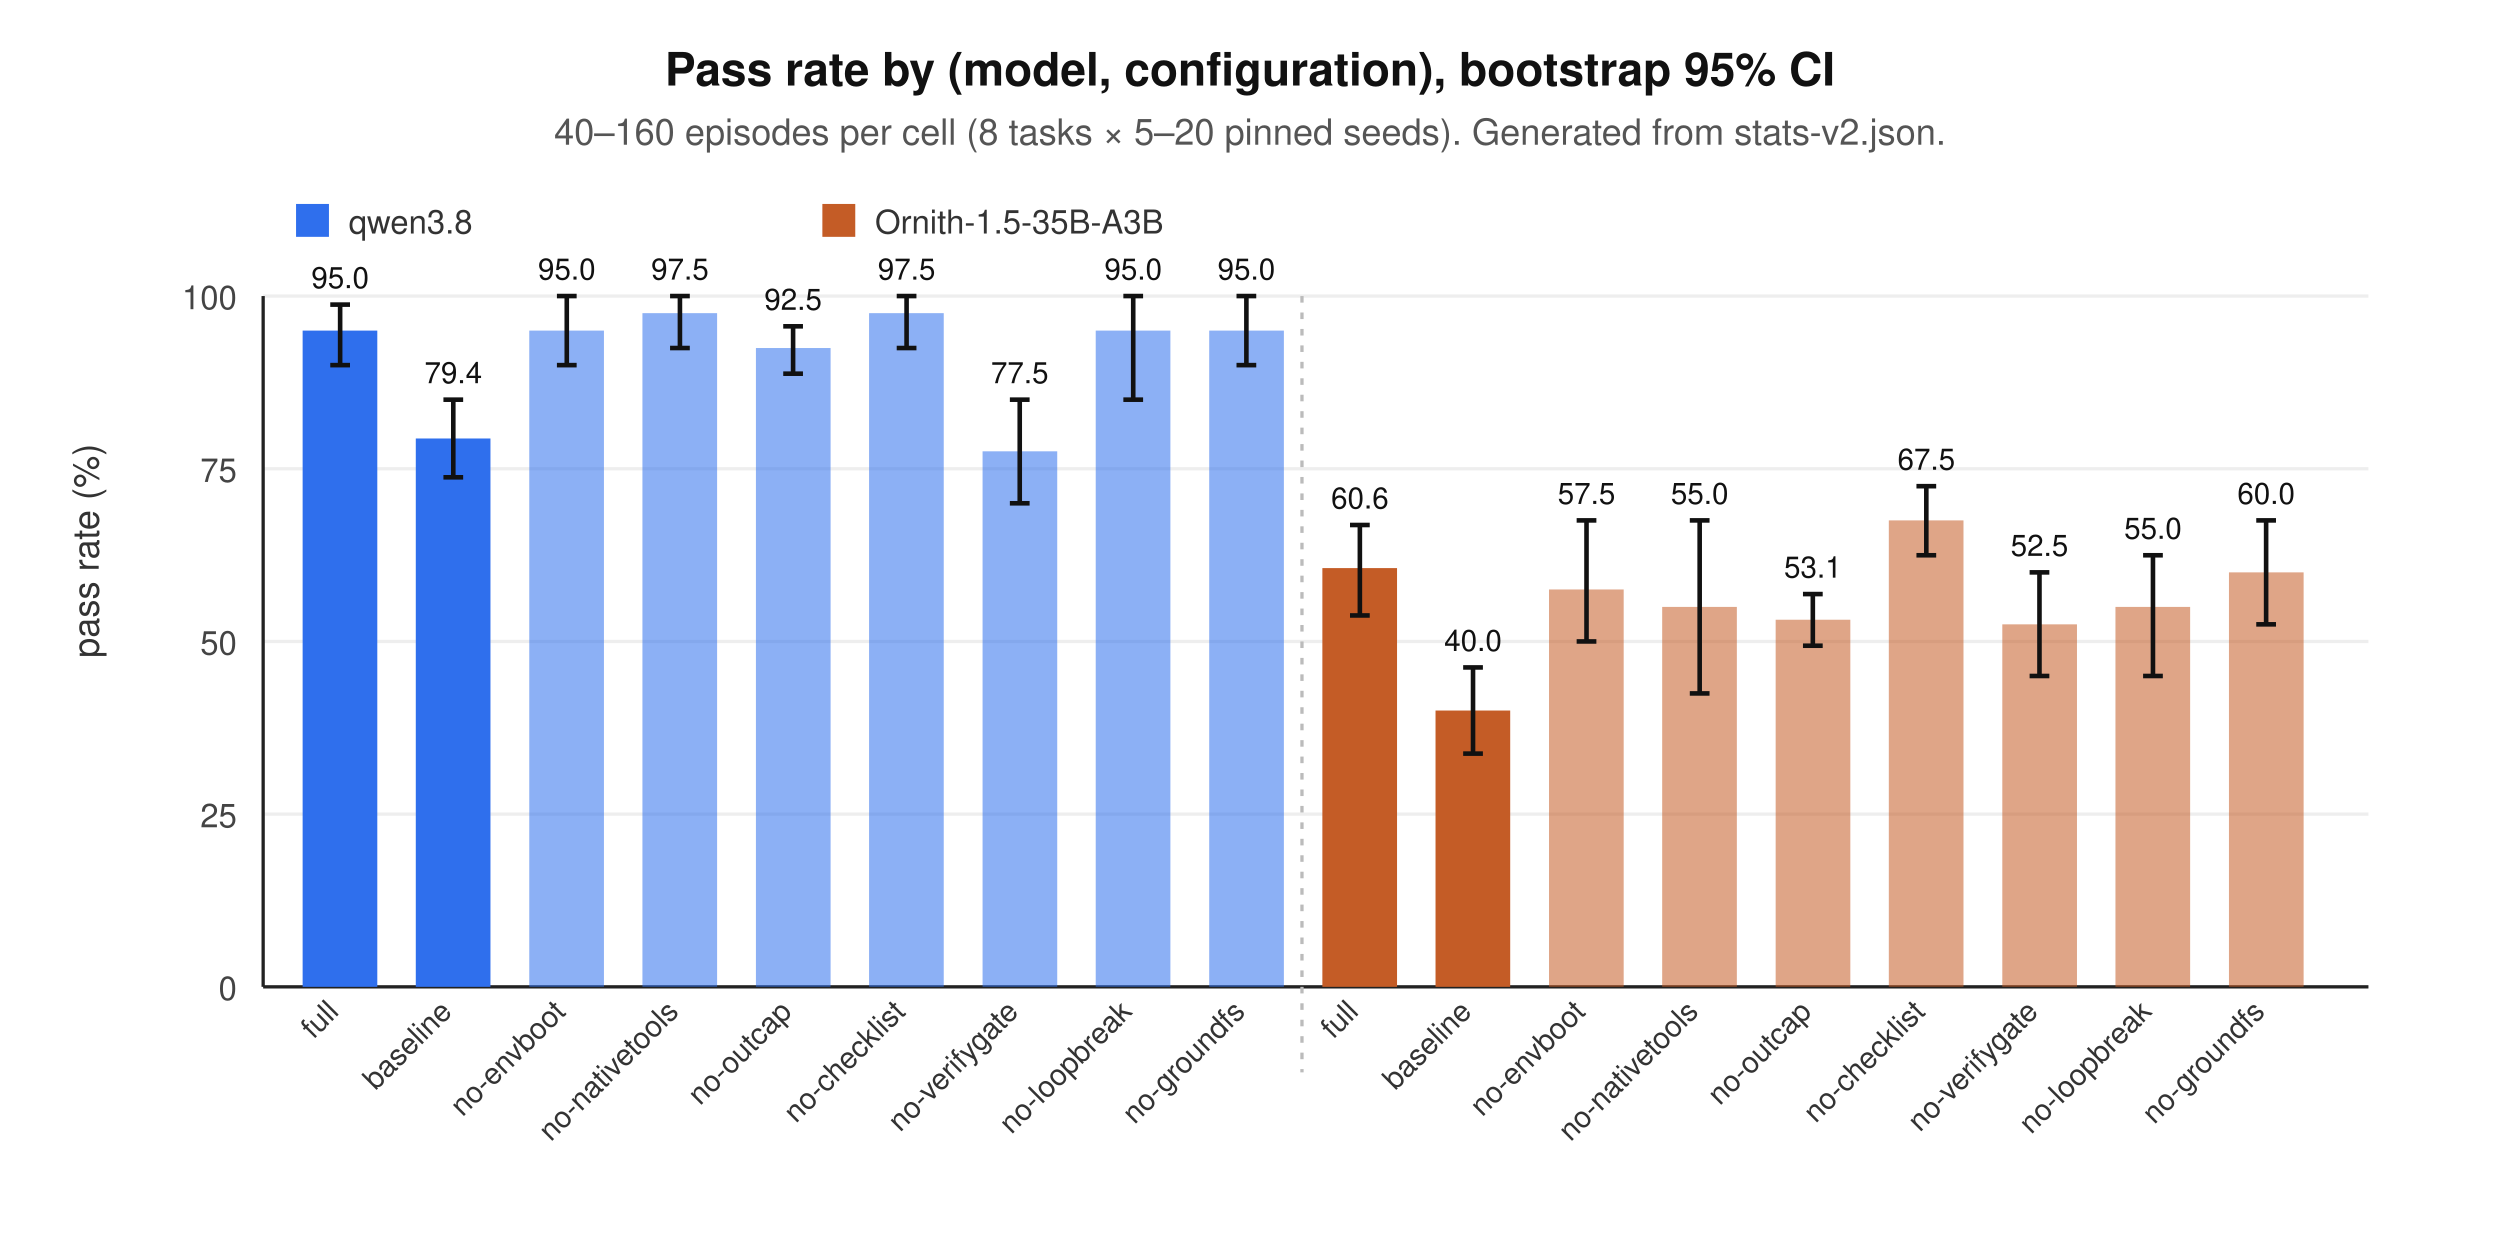
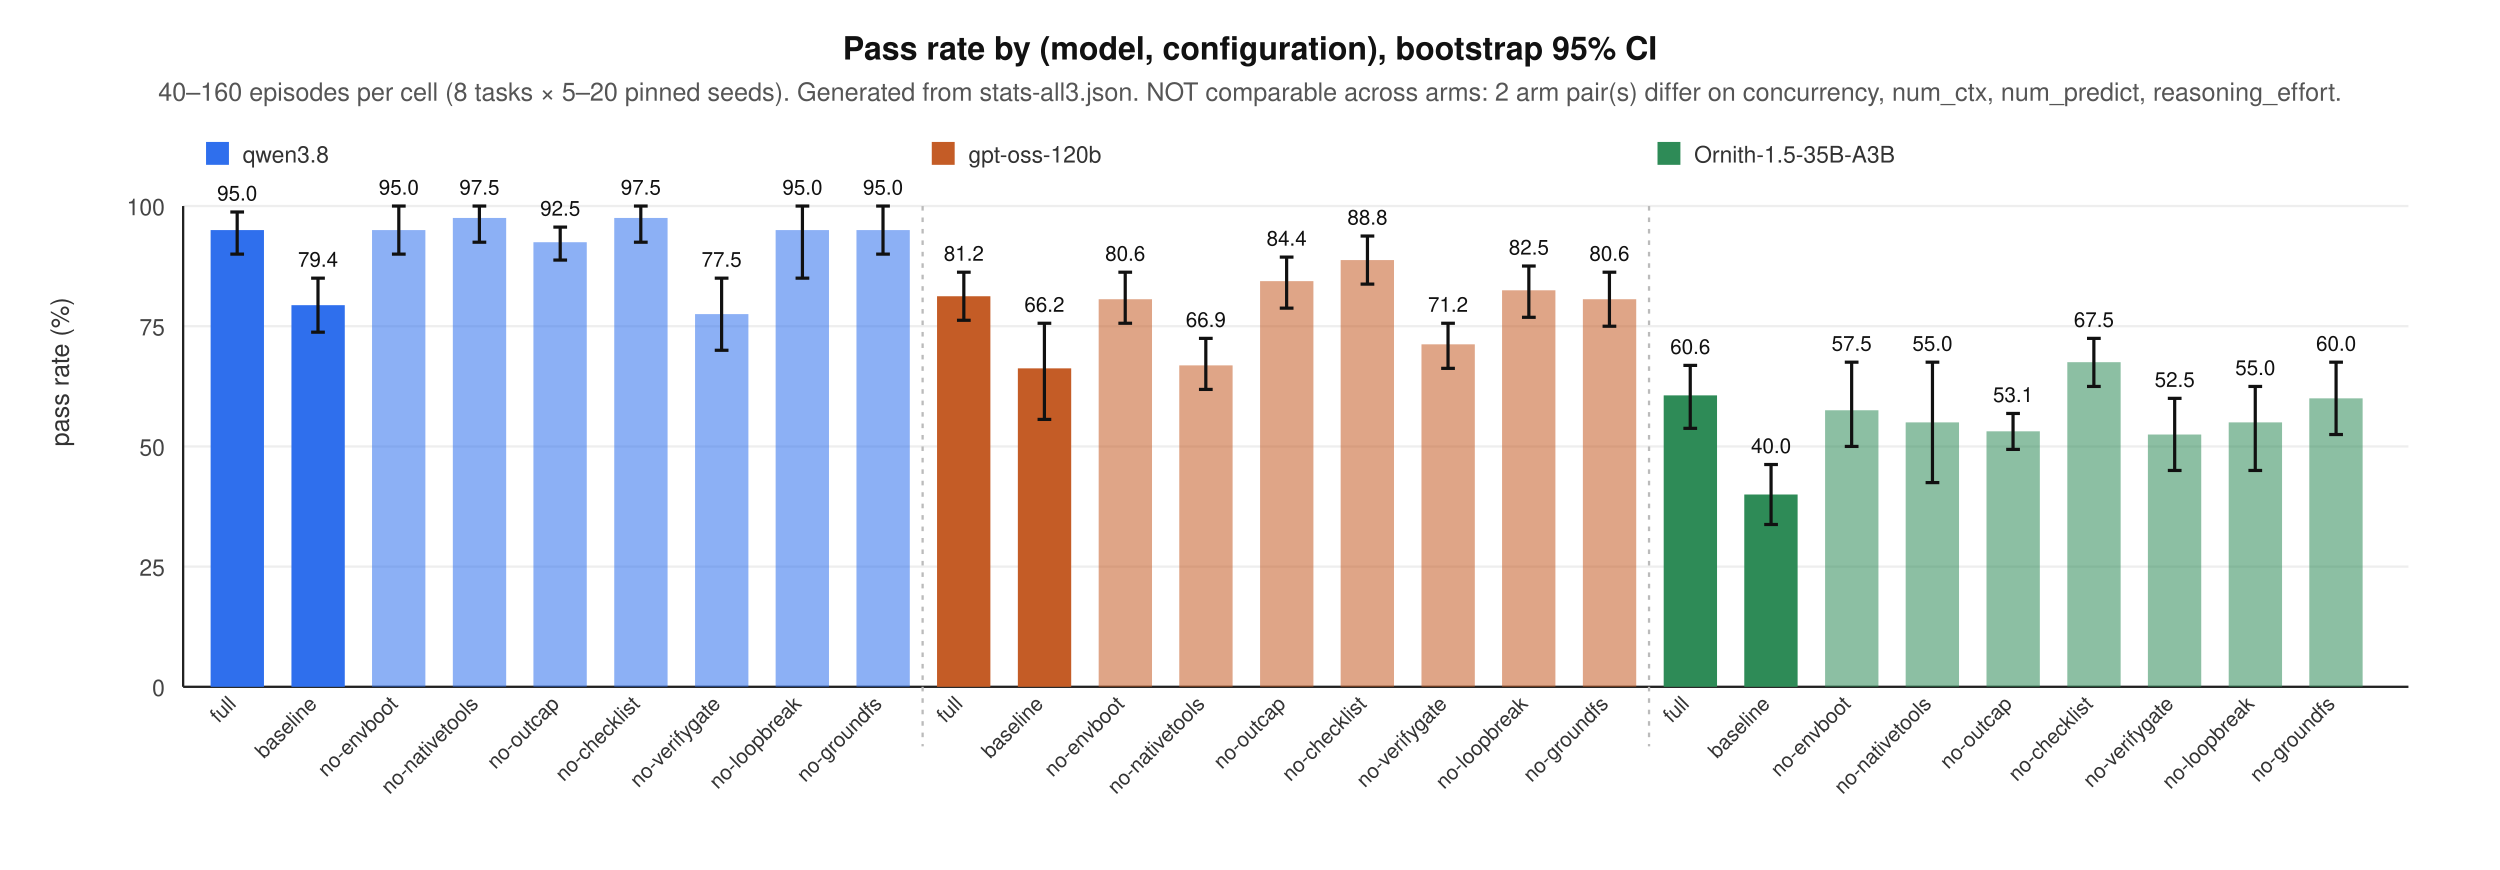
- <svg xmlns="http://www.w3.org/2000/svg" width="760" height="380" viewBox="0 0 760 380" font-family="Helvetica, Arial, sans-serif">
-   <rect width="760" height="380" fill="#fff" />
-   <text x="380" y="26" text-anchor="middle" font-size="14" font-weight="600" fill="#111">Pass rate by (model, configuration), bootstrap 95% CI</text>
-   <text x="380" y="44" text-anchor="middle" font-size="11" fill="#555">40–160 episodes per cell (8 tasks × 5–20 pinned seeds). Generated from stats-v2.json.</text>
-   <line x1="80" y1="300.0" x2="720" y2="300.0" stroke="#eee" />
+ <svg xmlns="http://www.w3.org/2000/svg" width="1092" height="380" viewBox="0 0 1092 380" font-family="Helvetica, Arial, sans-serif">
+   <rect width="1092" height="380" fill="#fff" />
+   <text x="546" y="26" text-anchor="middle" font-size="14" font-weight="600" fill="#111">Pass rate by (model, configuration), bootstrap 95% CI</text>
+   <text x="546" y="44" text-anchor="middle" font-size="11" fill="#555">40–160 episodes per cell (8 tasks × 5–20 pinned seeds). Generated from stats-all3.json. NOT comparable across arms: 2 arm pair(s) differ on concurrency, num_ctx, num_predict, reasoning_effort.</text>
+   <line x1="80" y1="300.0" x2="1052" y2="300.0" stroke="#eee" />
  <text x="72" y="304.0" text-anchor="end" font-size="10" fill="#444">0</text>
-   <line x1="80" y1="247.5" x2="720" y2="247.5" stroke="#eee" />
+   <line x1="80" y1="247.5" x2="1052" y2="247.5" stroke="#eee" />
  <text x="72" y="251.5" text-anchor="end" font-size="10" fill="#444">25</text>
-   <line x1="80" y1="195.0" x2="720" y2="195.0" stroke="#eee" />
+   <line x1="80" y1="195.0" x2="1052" y2="195.0" stroke="#eee" />
  <text x="72" y="199.0" text-anchor="end" font-size="10" fill="#444">50</text>
-   <line x1="80" y1="142.5" x2="720" y2="142.5" stroke="#eee" />
+   <line x1="80" y1="142.5" x2="1052" y2="142.5" stroke="#eee" />
  <text x="72" y="146.5" text-anchor="end" font-size="10" fill="#444">75</text>
-   <line x1="80" y1="90.0" x2="720" y2="90.0" stroke="#eee" />
+   <line x1="80" y1="90.0" x2="1052" y2="90.0" stroke="#eee" />
  <text x="72" y="94.0" text-anchor="end" font-size="10" fill="#444">100</text>
-   <text x="30" y="200" transform="rotate(-90 30 200)" font-size="11" fill="#333">pass rate (%)</text>
-   <line x1="80" y1="300" x2="720" y2="300" stroke="#222" />
+   <text x="30" y="195" transform="rotate(-90 30 195)" font-size="11" fill="#333">pass rate (%)</text>
+   <line x1="80" y1="300" x2="1052" y2="300" stroke="#222" />
  <line x1="80" y1="90" x2="80" y2="300" stroke="#222" />
-   <rect x="92.0" y="100.5" width="22.7" height="199.5" fill="#2f6fed" fill-opacity="1" />
-   <line x1="103.4" y1="111.0" x2="103.4" y2="92.6" stroke="#111" stroke-width="1.4" />
-   <line x1="100.4" y1="111.0" x2="106.4" y2="111.0" stroke="#111" stroke-width="1.4" />
-   <line x1="100.4" y1="92.6" x2="106.4" y2="92.6" stroke="#111" stroke-width="1.4" />
-   <text x="103.4" y="87.6" text-anchor="middle" font-size="9" fill="#111">95.0</text>
-   <text x="103.4" y="308.0" text-anchor="end" font-size="9" fill="#333" transform="rotate(-45 103.4 308.0)">full</text>
-   <rect x="126.4" y="133.3" width="22.7" height="166.7" fill="#2f6fed" fill-opacity="1" />
-   <line x1="137.8" y1="145.1" x2="137.8" y2="121.5" stroke="#111" stroke-width="1.4" />
-   <line x1="134.8" y1="145.1" x2="140.8" y2="145.1" stroke="#111" stroke-width="1.4" />
-   <line x1="134.8" y1="121.5" x2="140.8" y2="121.5" stroke="#111" stroke-width="1.4" />
-   <text x="137.8" y="116.5" text-anchor="middle" font-size="9" fill="#111">79.4</text>
-   <text x="137.8" y="308.0" text-anchor="end" font-size="9" fill="#333" transform="rotate(-45 137.8 308.0)">baseline</text>
-   <rect x="160.9" y="100.5" width="22.7" height="199.5" fill="#2f6fed" fill-opacity="0.55" />
-   <line x1="172.3" y1="111.0" x2="172.3" y2="90.0" stroke="#111" stroke-width="1.4" />
-   <line x1="169.3" y1="111.0" x2="175.3" y2="111.0" stroke="#111" stroke-width="1.4" />
-   <line x1="169.3" y1="90.0" x2="175.3" y2="90.0" stroke="#111" stroke-width="1.4" />
-   <text x="172.3" y="85.0" text-anchor="middle" font-size="9" fill="#111">95.0</text>
-   <text x="172.3" y="308.0" text-anchor="end" font-size="9" fill="#333" transform="rotate(-45 172.3 308.0)">no-envboot</text>
-   <rect x="195.3" y="95.2" width="22.7" height="204.8" fill="#2f6fed" fill-opacity="0.55" />
-   <line x1="206.7" y1="105.8" x2="206.7" y2="90.0" stroke="#111" stroke-width="1.4" />
-   <line x1="203.7" y1="105.8" x2="209.7" y2="105.8" stroke="#111" stroke-width="1.4" />
-   <line x1="203.7" y1="90.0" x2="209.7" y2="90.0" stroke="#111" stroke-width="1.4" />
-   <text x="206.7" y="85.0" text-anchor="middle" font-size="9" fill="#111">97.5</text>
-   <text x="206.7" y="308.0" text-anchor="end" font-size="9" fill="#333" transform="rotate(-45 206.7 308.0)">no-nativetools</text>
-   <rect x="229.8" y="105.8" width="22.7" height="194.2" fill="#2f6fed" fill-opacity="0.55" />
-   <line x1="241.1" y1="113.6" x2="241.1" y2="99.2" stroke="#111" stroke-width="1.4" />
-   <line x1="238.1" y1="113.6" x2="244.1" y2="113.6" stroke="#111" stroke-width="1.4" />
-   <line x1="238.1" y1="99.2" x2="244.1" y2="99.2" stroke="#111" stroke-width="1.4" />
-   <text x="241.1" y="94.2" text-anchor="middle" font-size="9" fill="#111">92.5</text>
-   <text x="241.1" y="308.0" text-anchor="end" font-size="9" fill="#333" transform="rotate(-45 241.1 308.0)">no-outcap</text>
-   <rect x="264.2" y="95.2" width="22.7" height="204.8" fill="#2f6fed" fill-opacity="0.55" />
-   <line x1="275.6" y1="105.8" x2="275.6" y2="90.0" stroke="#111" stroke-width="1.4" />
-   <line x1="272.6" y1="105.8" x2="278.6" y2="105.8" stroke="#111" stroke-width="1.4" />
-   <line x1="272.6" y1="90.0" x2="278.6" y2="90.0" stroke="#111" stroke-width="1.4" />
-   <text x="275.6" y="85.0" text-anchor="middle" font-size="9" fill="#111">97.5</text>
-   <text x="275.6" y="308.0" text-anchor="end" font-size="9" fill="#333" transform="rotate(-45 275.6 308.0)">no-checklist</text>
-   <rect x="298.7" y="137.2" width="22.7" height="162.8" fill="#2f6fed" fill-opacity="0.55" />
-   <line x1="310.0" y1="153.0" x2="310.0" y2="121.5" stroke="#111" stroke-width="1.4" />
-   <line x1="307.0" y1="153.0" x2="313.0" y2="153.0" stroke="#111" stroke-width="1.4" />
-   <line x1="307.0" y1="121.5" x2="313.0" y2="121.5" stroke="#111" stroke-width="1.4" />
-   <text x="310.0" y="116.5" text-anchor="middle" font-size="9" fill="#111">77.5</text>
-   <text x="310.0" y="308.0" text-anchor="end" font-size="9" fill="#333" transform="rotate(-45 310.0 308.0)">no-verifygate</text>
-   <rect x="333.1" y="100.5" width="22.7" height="199.5" fill="#2f6fed" fill-opacity="0.55" />
-   <line x1="344.5" y1="121.5" x2="344.5" y2="90.0" stroke="#111" stroke-width="1.4" />
-   <line x1="341.5" y1="121.5" x2="347.5" y2="121.5" stroke="#111" stroke-width="1.4" />
-   <line x1="341.5" y1="90.0" x2="347.5" y2="90.0" stroke="#111" stroke-width="1.4" />
-   <text x="344.5" y="85.0" text-anchor="middle" font-size="9" fill="#111">95.0</text>
-   <text x="344.5" y="308.0" text-anchor="end" font-size="9" fill="#333" transform="rotate(-45 344.5 308.0)">no-loopbreak</text>
-   <rect x="367.6" y="100.5" width="22.7" height="199.5" fill="#2f6fed" fill-opacity="0.55" />
-   <line x1="378.9" y1="111.0" x2="378.9" y2="90.0" stroke="#111" stroke-width="1.4" />
-   <line x1="375.9" y1="111.0" x2="381.9" y2="111.0" stroke="#111" stroke-width="1.4" />
-   <line x1="375.9" y1="90.0" x2="381.9" y2="90.0" stroke="#111" stroke-width="1.4" />
-   <text x="378.9" y="85.0" text-anchor="middle" font-size="9" fill="#111">95.0</text>
-   <text x="378.9" y="308.0" text-anchor="end" font-size="9" fill="#333" transform="rotate(-45 378.9 308.0)">no-groundfs</text>
-   <line x1="395.8" y1="90" x2="395.8" y2="326" stroke="#bbb" stroke-dasharray="2,3" />
-   <rect x="402.0" y="172.7" width="22.7" height="127.3" fill="#c45c26" fill-opacity="1" />
-   <line x1="413.4" y1="187.1" x2="413.4" y2="159.6" stroke="#111" stroke-width="1.4" />
-   <line x1="410.4" y1="187.1" x2="416.4" y2="187.1" stroke="#111" stroke-width="1.4" />
-   <line x1="410.4" y1="159.6" x2="416.4" y2="159.6" stroke="#111" stroke-width="1.4" />
-   <text x="413.4" y="154.6" text-anchor="middle" font-size="9" fill="#111">60.6</text>
-   <text x="413.4" y="308.0" text-anchor="end" font-size="9" fill="#333" transform="rotate(-45 413.4 308.0)">full</text>
-   <rect x="436.4" y="216.0" width="22.7" height="84.0" fill="#c45c26" fill-opacity="1" />
-   <line x1="447.8" y1="229.1" x2="447.8" y2="202.9" stroke="#111" stroke-width="1.4" />
-   <line x1="444.8" y1="229.1" x2="450.8" y2="229.1" stroke="#111" stroke-width="1.4" />
-   <line x1="444.8" y1="202.9" x2="450.8" y2="202.9" stroke="#111" stroke-width="1.4" />
-   <text x="447.8" y="197.9" text-anchor="middle" font-size="9" fill="#111">40.0</text>
-   <text x="447.8" y="308.0" text-anchor="end" font-size="9" fill="#333" transform="rotate(-45 447.8 308.0)">baseline</text>
-   <rect x="470.9" y="179.2" width="22.7" height="120.8" fill="#c45c26" fill-opacity="0.55" />
-   <line x1="482.3" y1="195.0" x2="482.3" y2="158.2" stroke="#111" stroke-width="1.4" />
-   <line x1="479.3" y1="195.0" x2="485.3" y2="195.0" stroke="#111" stroke-width="1.4" />
-   <line x1="479.3" y1="158.2" x2="485.3" y2="158.2" stroke="#111" stroke-width="1.4" />
-   <text x="482.3" y="153.2" text-anchor="middle" font-size="9" fill="#111">57.5</text>
-   <text x="482.3" y="308.0" text-anchor="end" font-size="9" fill="#333" transform="rotate(-45 482.3 308.0)">no-envboot</text>
-   <rect x="505.3" y="184.5" width="22.7" height="115.5" fill="#c45c26" fill-opacity="0.55" />
-   <line x1="516.7" y1="210.8" x2="516.7" y2="158.2" stroke="#111" stroke-width="1.4" />
-   <line x1="513.7" y1="210.8" x2="519.7" y2="210.8" stroke="#111" stroke-width="1.4" />
-   <line x1="513.7" y1="158.2" x2="519.7" y2="158.2" stroke="#111" stroke-width="1.4" />
-   <text x="516.7" y="153.2" text-anchor="middle" font-size="9" fill="#111">55.0</text>
-   <text x="516.7" y="308.0" text-anchor="end" font-size="9" fill="#333" transform="rotate(-45 516.7 308.0)">no-nativetools</text>
-   <rect x="539.8" y="188.4" width="22.7" height="111.6" fill="#c45c26" fill-opacity="0.55" />
-   <line x1="551.1" y1="196.3" x2="551.1" y2="180.6" stroke="#111" stroke-width="1.4" />
-   <line x1="548.1" y1="196.3" x2="554.1" y2="196.3" stroke="#111" stroke-width="1.4" />
-   <line x1="548.1" y1="180.6" x2="554.1" y2="180.6" stroke="#111" stroke-width="1.4" />
-   <text x="551.1" y="175.6" text-anchor="middle" font-size="9" fill="#111">53.1</text>
-   <text x="551.1" y="308.0" text-anchor="end" font-size="9" fill="#333" transform="rotate(-45 551.1 308.0)">no-outcap</text>
-   <rect x="574.2" y="158.2" width="22.7" height="141.8" fill="#c45c26" fill-opacity="0.55" />
-   <line x1="585.6" y1="168.8" x2="585.6" y2="147.8" stroke="#111" stroke-width="1.4" />
-   <line x1="582.6" y1="168.8" x2="588.6" y2="168.8" stroke="#111" stroke-width="1.4" />
-   <line x1="582.6" y1="147.8" x2="588.6" y2="147.8" stroke="#111" stroke-width="1.4" />
-   <text x="585.6" y="142.8" text-anchor="middle" font-size="9" fill="#111">67.5</text>
-   <text x="585.6" y="308.0" text-anchor="end" font-size="9" fill="#333" transform="rotate(-45 585.6 308.0)">no-checklist</text>
-   <rect x="608.7" y="189.8" width="22.7" height="110.2" fill="#c45c26" fill-opacity="0.55" />
-   <line x1="620.0" y1="205.5" x2="620.0" y2="174.0" stroke="#111" stroke-width="1.4" />
-   <line x1="617.0" y1="205.5" x2="623.0" y2="205.5" stroke="#111" stroke-width="1.4" />
-   <line x1="617.0" y1="174.0" x2="623.0" y2="174.0" stroke="#111" stroke-width="1.4" />
-   <text x="620.0" y="169.0" text-anchor="middle" font-size="9" fill="#111">52.5</text>
-   <text x="620.0" y="308.0" text-anchor="end" font-size="9" fill="#333" transform="rotate(-45 620.0 308.0)">no-verifygate</text>
-   <rect x="643.1" y="184.5" width="22.7" height="115.5" fill="#c45c26" fill-opacity="0.55" />
-   <line x1="654.5" y1="205.5" x2="654.5" y2="168.8" stroke="#111" stroke-width="1.4" />
-   <line x1="651.5" y1="205.5" x2="657.5" y2="205.5" stroke="#111" stroke-width="1.4" />
-   <line x1="651.5" y1="168.8" x2="657.5" y2="168.8" stroke="#111" stroke-width="1.4" />
-   <text x="654.5" y="163.8" text-anchor="middle" font-size="9" fill="#111">55.0</text>
-   <text x="654.5" y="308.0" text-anchor="end" font-size="9" fill="#333" transform="rotate(-45 654.5 308.0)">no-loopbreak</text>
-   <rect x="677.6" y="174.0" width="22.7" height="126.0" fill="#c45c26" fill-opacity="0.55" />
-   <line x1="688.9" y1="189.8" x2="688.9" y2="158.2" stroke="#111" stroke-width="1.4" />
-   <line x1="685.9" y1="189.8" x2="691.9" y2="189.8" stroke="#111" stroke-width="1.4" />
-   <line x1="685.9" y1="158.2" x2="691.9" y2="158.2" stroke="#111" stroke-width="1.4" />
-   <text x="688.9" y="153.2" text-anchor="middle" font-size="9" fill="#111">60.0</text>
-   <text x="688.9" y="308.0" text-anchor="end" font-size="9" fill="#333" transform="rotate(-45 688.9 308.0)">no-groundfs</text>
+   <rect x="92.0" y="100.5" width="23.3" height="199.5" fill="#2f6fed" fill-opacity="1" />
+   <line x1="103.6" y1="111.0" x2="103.6" y2="92.6" stroke="#111" stroke-width="1.4" />
+   <line x1="100.6" y1="111.0" x2="106.6" y2="111.0" stroke="#111" stroke-width="1.4" />
+   <line x1="100.6" y1="92.6" x2="106.6" y2="92.6" stroke="#111" stroke-width="1.4" />
+   <text x="103.6" y="87.6" text-anchor="middle" font-size="9" fill="#111">95.0</text>
+   <text x="103.6" y="308.0" text-anchor="end" font-size="9" fill="#333" transform="rotate(-45 103.6 308.0)">full</text>
+   <rect x="127.3" y="133.3" width="23.3" height="166.7" fill="#2f6fed" fill-opacity="1" />
+   <line x1="138.9" y1="145.1" x2="138.9" y2="121.5" stroke="#111" stroke-width="1.4" />
+   <line x1="135.9" y1="145.1" x2="141.9" y2="145.1" stroke="#111" stroke-width="1.4" />
+   <line x1="135.9" y1="121.5" x2="141.9" y2="121.5" stroke="#111" stroke-width="1.4" />
+   <text x="138.9" y="116.5" text-anchor="middle" font-size="9" fill="#111">79.4</text>
+   <text x="138.9" y="308.0" text-anchor="end" font-size="9" fill="#333" transform="rotate(-45 138.9 308.0)">baseline</text>
+   <rect x="162.5" y="100.5" width="23.3" height="199.5" fill="#2f6fed" fill-opacity="0.55" />
+   <line x1="174.2" y1="111.0" x2="174.2" y2="90.0" stroke="#111" stroke-width="1.4" />
+   <line x1="171.2" y1="111.0" x2="177.2" y2="111.0" stroke="#111" stroke-width="1.4" />
+   <line x1="171.2" y1="90.0" x2="177.2" y2="90.0" stroke="#111" stroke-width="1.4" />
+   <text x="174.2" y="85.0" text-anchor="middle" font-size="9" fill="#111">95.0</text>
+   <text x="174.2" y="308.0" text-anchor="end" font-size="9" fill="#333" transform="rotate(-45 174.2 308.0)">no-envboot</text>
+   <rect x="197.8" y="95.2" width="23.3" height="204.8" fill="#2f6fed" fill-opacity="0.55" />
+   <line x1="209.4" y1="105.8" x2="209.4" y2="90.0" stroke="#111" stroke-width="1.4" />
+   <line x1="206.4" y1="105.8" x2="212.4" y2="105.8" stroke="#111" stroke-width="1.4" />
+   <line x1="206.4" y1="90.0" x2="212.4" y2="90.0" stroke="#111" stroke-width="1.4" />
+   <text x="209.4" y="85.0" text-anchor="middle" font-size="9" fill="#111">97.5</text>
+   <text x="209.4" y="308.0" text-anchor="end" font-size="9" fill="#333" transform="rotate(-45 209.4 308.0)">no-nativetools</text>
+   <rect x="233.0" y="105.8" width="23.3" height="194.2" fill="#2f6fed" fill-opacity="0.55" />
+   <line x1="244.7" y1="113.6" x2="244.7" y2="99.2" stroke="#111" stroke-width="1.4" />
+   <line x1="241.7" y1="113.6" x2="247.7" y2="113.6" stroke="#111" stroke-width="1.4" />
+   <line x1="241.7" y1="99.2" x2="247.7" y2="99.2" stroke="#111" stroke-width="1.4" />
+   <text x="244.7" y="94.2" text-anchor="middle" font-size="9" fill="#111">92.5</text>
+   <text x="244.7" y="308.0" text-anchor="end" font-size="9" fill="#333" transform="rotate(-45 244.7 308.0)">no-outcap</text>
+   <rect x="268.3" y="95.2" width="23.3" height="204.8" fill="#2f6fed" fill-opacity="0.55" />
+   <line x1="279.9" y1="105.8" x2="279.9" y2="90.0" stroke="#111" stroke-width="1.4" />
+   <line x1="276.9" y1="105.8" x2="282.9" y2="105.8" stroke="#111" stroke-width="1.4" />
+   <line x1="276.9" y1="90.0" x2="282.9" y2="90.0" stroke="#111" stroke-width="1.4" />
+   <text x="279.9" y="85.0" text-anchor="middle" font-size="9" fill="#111">97.5</text>
+   <text x="279.9" y="308.0" text-anchor="end" font-size="9" fill="#333" transform="rotate(-45 279.9 308.0)">no-checklist</text>
+   <rect x="303.6" y="137.2" width="23.3" height="162.8" fill="#2f6fed" fill-opacity="0.55" />
+   <line x1="315.2" y1="153.0" x2="315.2" y2="121.5" stroke="#111" stroke-width="1.4" />
+   <line x1="312.2" y1="153.0" x2="318.2" y2="153.0" stroke="#111" stroke-width="1.4" />
+   <line x1="312.2" y1="121.5" x2="318.2" y2="121.5" stroke="#111" stroke-width="1.4" />
+   <text x="315.2" y="116.5" text-anchor="middle" font-size="9" fill="#111">77.5</text>
+   <text x="315.2" y="308.0" text-anchor="end" font-size="9" fill="#333" transform="rotate(-45 315.2 308.0)">no-verifygate</text>
+   <rect x="338.8" y="100.5" width="23.3" height="199.5" fill="#2f6fed" fill-opacity="0.55" />
+   <line x1="350.5" y1="121.5" x2="350.5" y2="90.0" stroke="#111" stroke-width="1.4" />
+   <line x1="347.5" y1="121.5" x2="353.5" y2="121.5" stroke="#111" stroke-width="1.4" />
+   <line x1="347.5" y1="90.0" x2="353.5" y2="90.0" stroke="#111" stroke-width="1.4" />
+   <text x="350.5" y="85.0" text-anchor="middle" font-size="9" fill="#111">95.0</text>
+   <text x="350.5" y="308.0" text-anchor="end" font-size="9" fill="#333" transform="rotate(-45 350.5 308.0)">no-loopbreak</text>
+   <rect x="374.1" y="100.5" width="23.3" height="199.5" fill="#2f6fed" fill-opacity="0.55" />
+   <line x1="385.7" y1="111.0" x2="385.7" y2="90.0" stroke="#111" stroke-width="1.4" />
+   <line x1="382.7" y1="111.0" x2="388.7" y2="111.0" stroke="#111" stroke-width="1.4" />
+   <line x1="382.7" y1="90.0" x2="388.7" y2="90.0" stroke="#111" stroke-width="1.4" />
+   <text x="385.7" y="85.0" text-anchor="middle" font-size="9" fill="#111">95.0</text>
+   <text x="385.7" y="308.0" text-anchor="end" font-size="9" fill="#333" transform="rotate(-45 385.7 308.0)">no-groundfs</text>
+   <line x1="403.0" y1="90" x2="403.0" y2="326" stroke="#bbb" stroke-dasharray="2,3" />
+   <rect x="409.3" y="129.4" width="23.3" height="170.6" fill="#c45c26" fill-opacity="1" />
+   <line x1="421.0" y1="139.9" x2="421.0" y2="118.9" stroke="#111" stroke-width="1.4" />
+   <line x1="418.0" y1="139.9" x2="424.0" y2="139.9" stroke="#111" stroke-width="1.4" />
+   <line x1="418.0" y1="118.9" x2="424.0" y2="118.9" stroke="#111" stroke-width="1.4" />
+   <text x="421.0" y="113.9" text-anchor="middle" font-size="9" fill="#111">81.2</text>
+   <text x="421.0" y="308.0" text-anchor="end" font-size="9" fill="#333" transform="rotate(-45 421.0 308.0)">full</text>
+   <rect x="444.6" y="160.9" width="23.3" height="139.1" fill="#c45c26" fill-opacity="1" />
+   <line x1="456.2" y1="183.2" x2="456.2" y2="141.2" stroke="#111" stroke-width="1.4" />
+   <line x1="453.2" y1="183.2" x2="459.2" y2="183.2" stroke="#111" stroke-width="1.4" />
+   <line x1="453.2" y1="141.2" x2="459.2" y2="141.2" stroke="#111" stroke-width="1.4" />
+   <text x="456.2" y="136.2" text-anchor="middle" font-size="9" fill="#111">66.2</text>
+   <text x="456.2" y="308.0" text-anchor="end" font-size="9" fill="#333" transform="rotate(-45 456.2 308.0)">baseline</text>
+   <rect x="479.9" y="130.7" width="23.3" height="169.3" fill="#c45c26" fill-opacity="0.55" />
+   <line x1="491.5" y1="141.2" x2="491.5" y2="118.9" stroke="#111" stroke-width="1.4" />
+   <line x1="488.5" y1="141.2" x2="494.5" y2="141.2" stroke="#111" stroke-width="1.4" />
+   <line x1="488.5" y1="118.9" x2="494.5" y2="118.9" stroke="#111" stroke-width="1.4" />
+   <text x="491.5" y="113.9" text-anchor="middle" font-size="9" fill="#111">80.6</text>
+   <text x="491.5" y="308.0" text-anchor="end" font-size="9" fill="#333" transform="rotate(-45 491.5 308.0)">no-envboot</text>
+   <rect x="515.1" y="159.6" width="23.3" height="140.4" fill="#c45c26" fill-opacity="0.55" />
+   <line x1="526.7" y1="170.1" x2="526.7" y2="147.8" stroke="#111" stroke-width="1.4" />
+   <line x1="523.7" y1="170.1" x2="529.7" y2="170.1" stroke="#111" stroke-width="1.4" />
+   <line x1="523.7" y1="147.8" x2="529.7" y2="147.8" stroke="#111" stroke-width="1.4" />
+   <text x="526.7" y="142.8" text-anchor="middle" font-size="9" fill="#111">66.9</text>
+   <text x="526.7" y="308.0" text-anchor="end" font-size="9" fill="#333" transform="rotate(-45 526.7 308.0)">no-nativetools</text>
+   <rect x="550.4" y="122.8" width="23.3" height="177.2" fill="#c45c26" fill-opacity="0.55" />
+   <line x1="562.0" y1="134.6" x2="562.0" y2="112.3" stroke="#111" stroke-width="1.4" />
+   <line x1="559.0" y1="134.6" x2="565.0" y2="134.6" stroke="#111" stroke-width="1.4" />
+   <line x1="559.0" y1="112.3" x2="565.0" y2="112.3" stroke="#111" stroke-width="1.4" />
+   <text x="562.0" y="107.3" text-anchor="middle" font-size="9" fill="#111">84.4</text>
+   <text x="562.0" y="308.0" text-anchor="end" font-size="9" fill="#333" transform="rotate(-45 562.0 308.0)">no-outcap</text>
+   <rect x="585.6" y="113.6" width="23.3" height="186.4" fill="#c45c26" fill-opacity="0.55" />
+   <line x1="597.3" y1="124.1" x2="597.3" y2="103.1" stroke="#111" stroke-width="1.4" />
+   <line x1="594.3" y1="124.1" x2="600.3" y2="124.1" stroke="#111" stroke-width="1.4" />
+   <line x1="594.3" y1="103.1" x2="600.3" y2="103.1" stroke="#111" stroke-width="1.4" />
+   <text x="597.3" y="98.1" text-anchor="middle" font-size="9" fill="#111">88.8</text>
+   <text x="597.3" y="308.0" text-anchor="end" font-size="9" fill="#333" transform="rotate(-45 597.3 308.0)">no-checklist</text>
+   <rect x="620.9" y="150.4" width="23.3" height="149.6" fill="#c45c26" fill-opacity="0.55" />
+   <line x1="632.5" y1="160.9" x2="632.5" y2="141.2" stroke="#111" stroke-width="1.4" />
+   <line x1="629.5" y1="160.9" x2="635.5" y2="160.9" stroke="#111" stroke-width="1.4" />
+   <line x1="629.5" y1="141.2" x2="635.5" y2="141.2" stroke="#111" stroke-width="1.4" />
+   <text x="632.5" y="136.2" text-anchor="middle" font-size="9" fill="#111">71.2</text>
+   <text x="632.5" y="308.0" text-anchor="end" font-size="9" fill="#333" transform="rotate(-45 632.5 308.0)">no-verifygate</text>
+   <rect x="656.1" y="126.8" width="23.3" height="173.2" fill="#c45c26" fill-opacity="0.55" />
+   <line x1="667.8" y1="138.6" x2="667.8" y2="116.2" stroke="#111" stroke-width="1.4" />
+   <line x1="664.8" y1="138.6" x2="670.8" y2="138.6" stroke="#111" stroke-width="1.4" />
+   <line x1="664.8" y1="116.2" x2="670.8" y2="116.2" stroke="#111" stroke-width="1.4" />
+   <text x="667.8" y="111.2" text-anchor="middle" font-size="9" fill="#111">82.5</text>
+   <text x="667.8" y="308.0" text-anchor="end" font-size="9" fill="#333" transform="rotate(-45 667.8 308.0)">no-loopbreak</text>
+   <rect x="691.4" y="130.7" width="23.3" height="169.3" fill="#c45c26" fill-opacity="0.55" />
+   <line x1="703.0" y1="142.5" x2="703.0" y2="118.9" stroke="#111" stroke-width="1.4" />
+   <line x1="700.0" y1="142.5" x2="706.0" y2="142.5" stroke="#111" stroke-width="1.4" />
+   <line x1="700.0" y1="118.9" x2="706.0" y2="118.9" stroke="#111" stroke-width="1.4" />
+   <text x="703.0" y="113.9" text-anchor="middle" font-size="9" fill="#111">80.6</text>
+   <text x="703.0" y="308.0" text-anchor="end" font-size="9" fill="#333" transform="rotate(-45 703.0 308.0)">no-groundfs</text>
+   <line x1="720.3" y1="90" x2="720.3" y2="326" stroke="#bbb" stroke-dasharray="2,3" />
+   <rect x="726.7" y="172.7" width="23.3" height="127.3" fill="#2e8b57" fill-opacity="1" />
+   <line x1="738.3" y1="187.1" x2="738.3" y2="159.6" stroke="#111" stroke-width="1.4" />
+   <line x1="735.3" y1="187.1" x2="741.3" y2="187.1" stroke="#111" stroke-width="1.4" />
+   <line x1="735.3" y1="159.6" x2="741.3" y2="159.6" stroke="#111" stroke-width="1.4" />
+   <text x="738.3" y="154.6" text-anchor="middle" font-size="9" fill="#111">60.6</text>
+   <text x="738.3" y="308.0" text-anchor="end" font-size="9" fill="#333" transform="rotate(-45 738.3 308.0)">full</text>
+   <rect x="761.9" y="216.0" width="23.3" height="84.0" fill="#2e8b57" fill-opacity="1" />
+   <line x1="773.6" y1="229.1" x2="773.6" y2="202.9" stroke="#111" stroke-width="1.4" />
+   <line x1="770.6" y1="229.1" x2="776.6" y2="229.1" stroke="#111" stroke-width="1.4" />
+   <line x1="770.6" y1="202.9" x2="776.6" y2="202.9" stroke="#111" stroke-width="1.4" />
+   <text x="773.6" y="197.9" text-anchor="middle" font-size="9" fill="#111">40.0</text>
+   <text x="773.6" y="308.0" text-anchor="end" font-size="9" fill="#333" transform="rotate(-45 773.6 308.0)">baseline</text>
+   <rect x="797.2" y="179.2" width="23.3" height="120.8" fill="#2e8b57" fill-opacity="0.55" />
+   <line x1="808.8" y1="195.0" x2="808.8" y2="158.2" stroke="#111" stroke-width="1.4" />
+   <line x1="805.8" y1="195.0" x2="811.8" y2="195.0" stroke="#111" stroke-width="1.4" />
+   <line x1="805.8" y1="158.2" x2="811.8" y2="158.2" stroke="#111" stroke-width="1.4" />
+   <text x="808.8" y="153.2" text-anchor="middle" font-size="9" fill="#111">57.5</text>
+   <text x="808.8" y="308.0" text-anchor="end" font-size="9" fill="#333" transform="rotate(-45 808.8 308.0)">no-envboot</text>
+   <rect x="832.4" y="184.5" width="23.3" height="115.5" fill="#2e8b57" fill-opacity="0.55" />
+   <line x1="844.1" y1="210.8" x2="844.1" y2="158.2" stroke="#111" stroke-width="1.4" />
+   <line x1="841.1" y1="210.8" x2="847.1" y2="210.8" stroke="#111" stroke-width="1.4" />
+   <line x1="841.1" y1="158.2" x2="847.1" y2="158.2" stroke="#111" stroke-width="1.4" />
+   <text x="844.1" y="153.2" text-anchor="middle" font-size="9" fill="#111">55.0</text>
+   <text x="844.1" y="308.0" text-anchor="end" font-size="9" fill="#333" transform="rotate(-45 844.1 308.0)">no-nativetools</text>
+   <rect x="867.7" y="188.4" width="23.3" height="111.6" fill="#2e8b57" fill-opacity="0.55" />
+   <line x1="879.3" y1="196.3" x2="879.3" y2="180.6" stroke="#111" stroke-width="1.4" />
+   <line x1="876.3" y1="196.3" x2="882.3" y2="196.3" stroke="#111" stroke-width="1.4" />
+   <line x1="876.3" y1="180.6" x2="882.3" y2="180.6" stroke="#111" stroke-width="1.4" />
+   <text x="879.3" y="175.6" text-anchor="middle" font-size="9" fill="#111">53.1</text>
+   <text x="879.3" y="308.0" text-anchor="end" font-size="9" fill="#333" transform="rotate(-45 879.3 308.0)">no-outcap</text>
+   <rect x="903.0" y="158.2" width="23.3" height="141.8" fill="#2e8b57" fill-opacity="0.55" />
+   <line x1="914.6" y1="168.8" x2="914.6" y2="147.8" stroke="#111" stroke-width="1.4" />
+   <line x1="911.6" y1="168.8" x2="917.6" y2="168.8" stroke="#111" stroke-width="1.4" />
+   <line x1="911.6" y1="147.8" x2="917.6" y2="147.8" stroke="#111" stroke-width="1.4" />
+   <text x="914.6" y="142.8" text-anchor="middle" font-size="9" fill="#111">67.5</text>
+   <text x="914.6" y="308.0" text-anchor="end" font-size="9" fill="#333" transform="rotate(-45 914.6 308.0)">no-checklist</text>
+   <rect x="938.2" y="189.8" width="23.3" height="110.2" fill="#2e8b57" fill-opacity="0.55" />
+   <line x1="949.9" y1="205.5" x2="949.9" y2="174.0" stroke="#111" stroke-width="1.4" />
+   <line x1="946.9" y1="205.5" x2="952.9" y2="205.5" stroke="#111" stroke-width="1.4" />
+   <line x1="946.9" y1="174.0" x2="952.9" y2="174.0" stroke="#111" stroke-width="1.4" />
+   <text x="949.9" y="169.0" text-anchor="middle" font-size="9" fill="#111">52.5</text>
+   <text x="949.9" y="308.0" text-anchor="end" font-size="9" fill="#333" transform="rotate(-45 949.9 308.0)">no-verifygate</text>
+   <rect x="973.5" y="184.5" width="23.3" height="115.5" fill="#2e8b57" fill-opacity="0.55" />
+   <line x1="985.1" y1="205.5" x2="985.1" y2="168.8" stroke="#111" stroke-width="1.4" />
+   <line x1="982.1" y1="205.5" x2="988.1" y2="205.5" stroke="#111" stroke-width="1.4" />
+   <line x1="982.1" y1="168.8" x2="988.1" y2="168.8" stroke="#111" stroke-width="1.4" />
+   <text x="985.1" y="163.8" text-anchor="middle" font-size="9" fill="#111">55.0</text>
+   <text x="985.1" y="308.0" text-anchor="end" font-size="9" fill="#333" transform="rotate(-45 985.1 308.0)">no-loopbreak</text>
+   <rect x="1008.7" y="174.0" width="23.3" height="126.0" fill="#2e8b57" fill-opacity="0.55" />
+   <line x1="1020.4" y1="189.8" x2="1020.4" y2="158.2" stroke="#111" stroke-width="1.4" />
+   <line x1="1017.4" y1="189.8" x2="1023.4" y2="189.8" stroke="#111" stroke-width="1.4" />
+   <line x1="1017.4" y1="158.2" x2="1023.4" y2="158.2" stroke="#111" stroke-width="1.4" />
+   <text x="1020.4" y="153.2" text-anchor="middle" font-size="9" fill="#111">60.0</text>
+   <text x="1020.4" y="308.0" text-anchor="end" font-size="9" fill="#333" transform="rotate(-45 1020.4 308.0)">no-groundfs</text>
  <rect x="90" y="62" width="10" height="10" fill="#2f6fed" />
  <text x="106" y="71" font-size="10" fill="#333">qwen3.8</text>
-   <rect x="250" y="62" width="10" height="10" fill="#c45c26" />
-   <text x="266" y="71" font-size="10" fill="#333">Ornith-1.5-35B-A3B</text>
+   <rect x="407" y="62" width="10" height="10" fill="#c45c26" />
+   <text x="423" y="71" font-size="10" fill="#333">gpt-oss-120b</text>
+   <rect x="724" y="62" width="10" height="10" fill="#2e8b57" />
+   <text x="740" y="71" font-size="10" fill="#333">Ornith-1.5-35B-A3B</text>
</svg>
